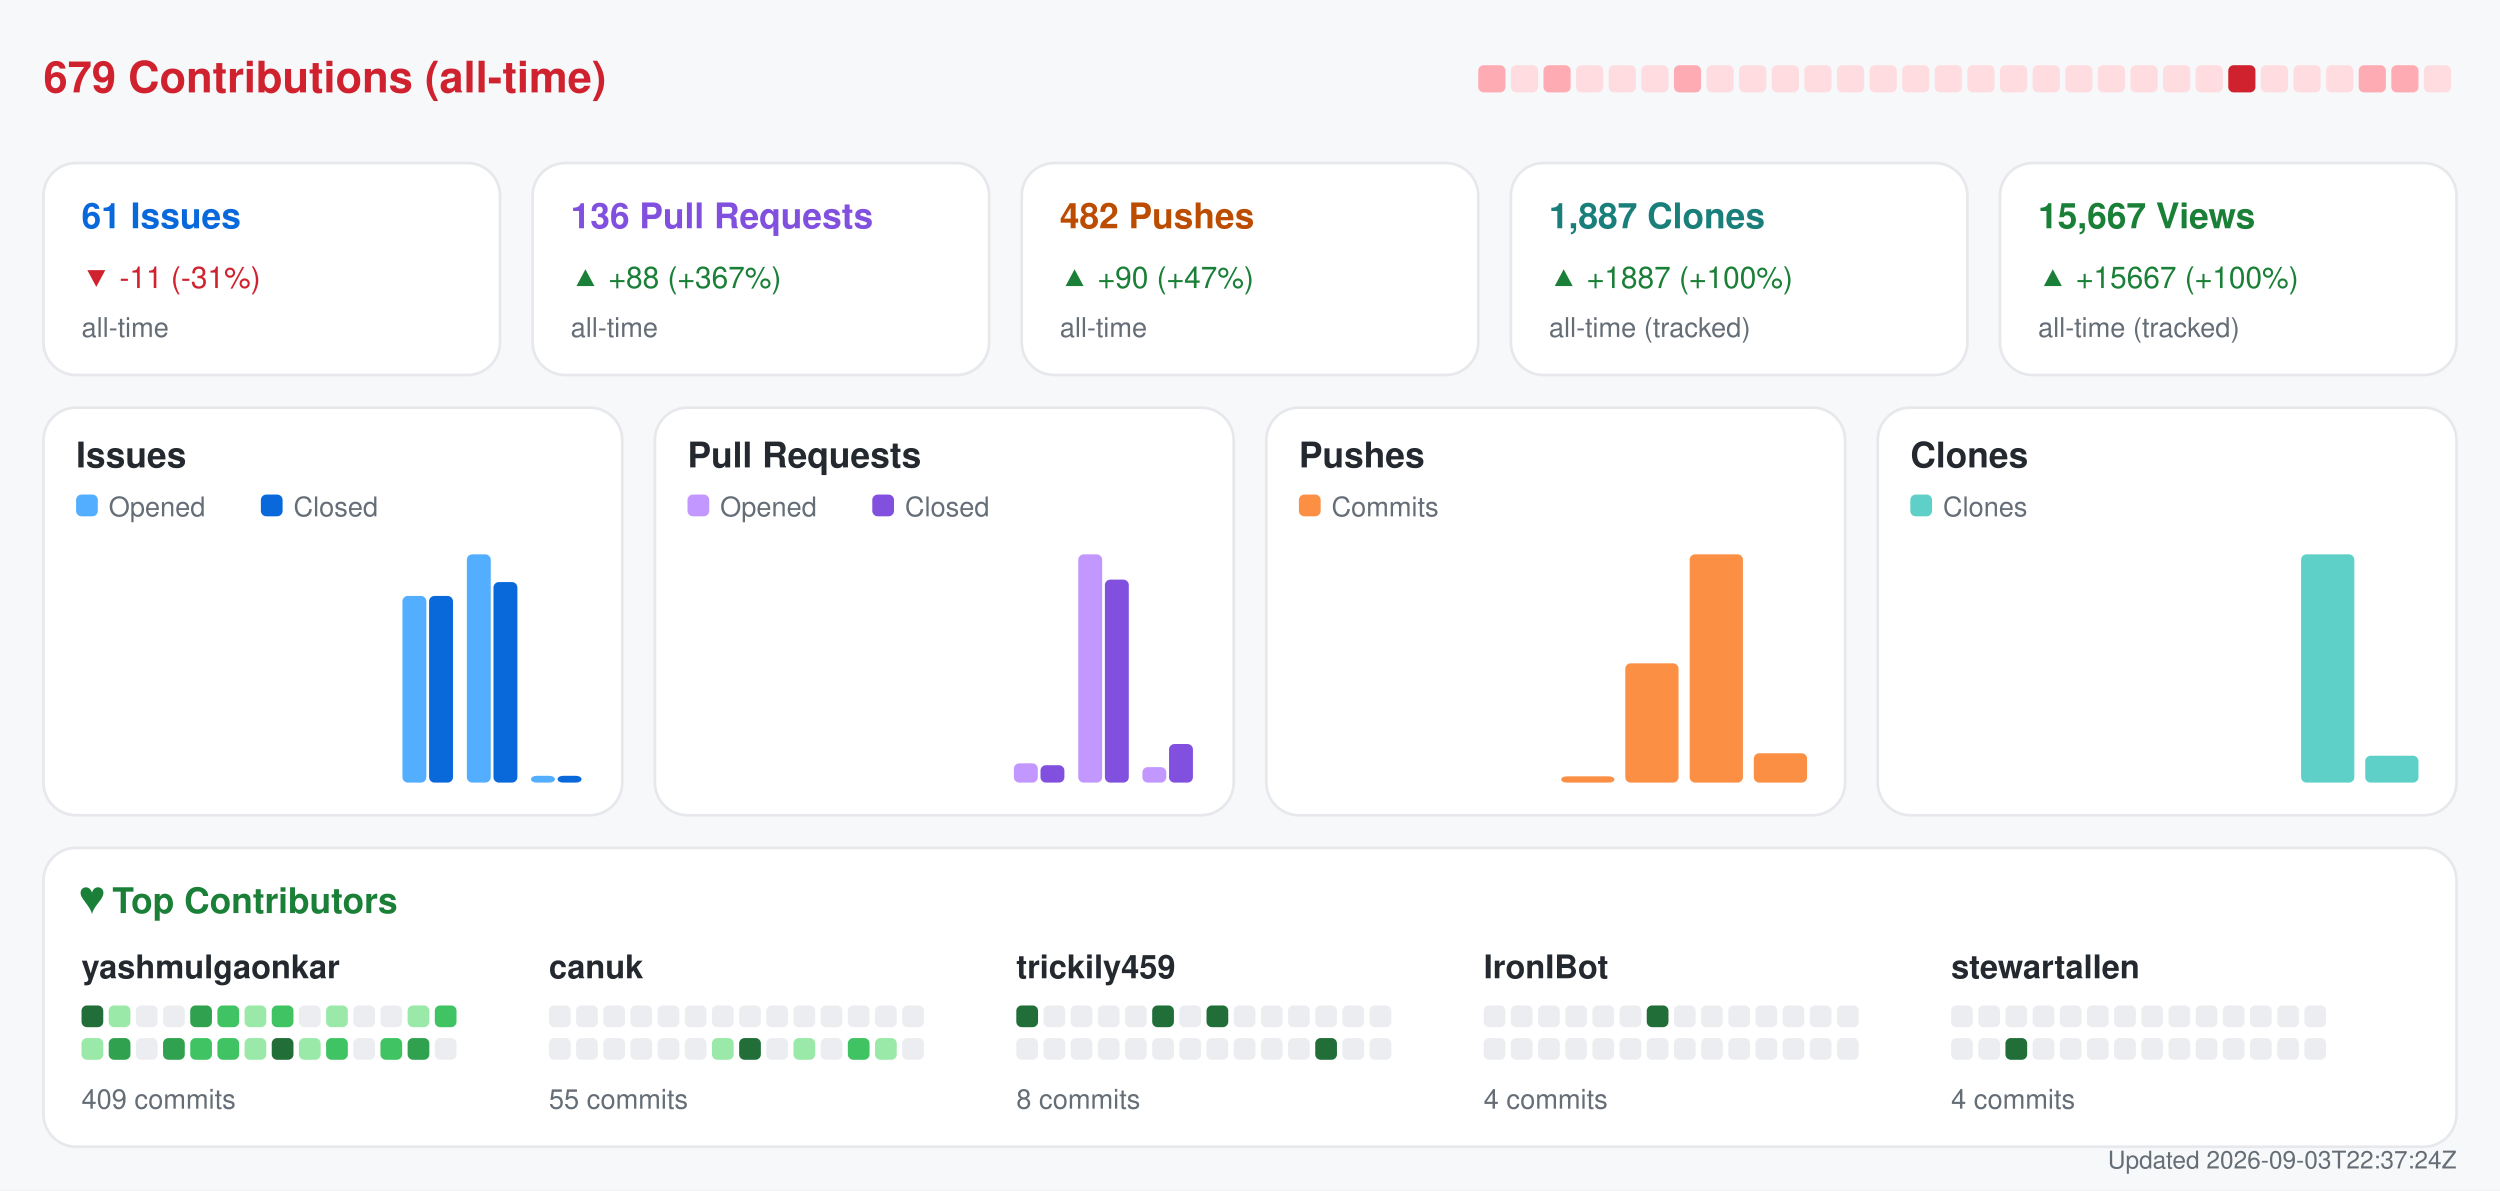
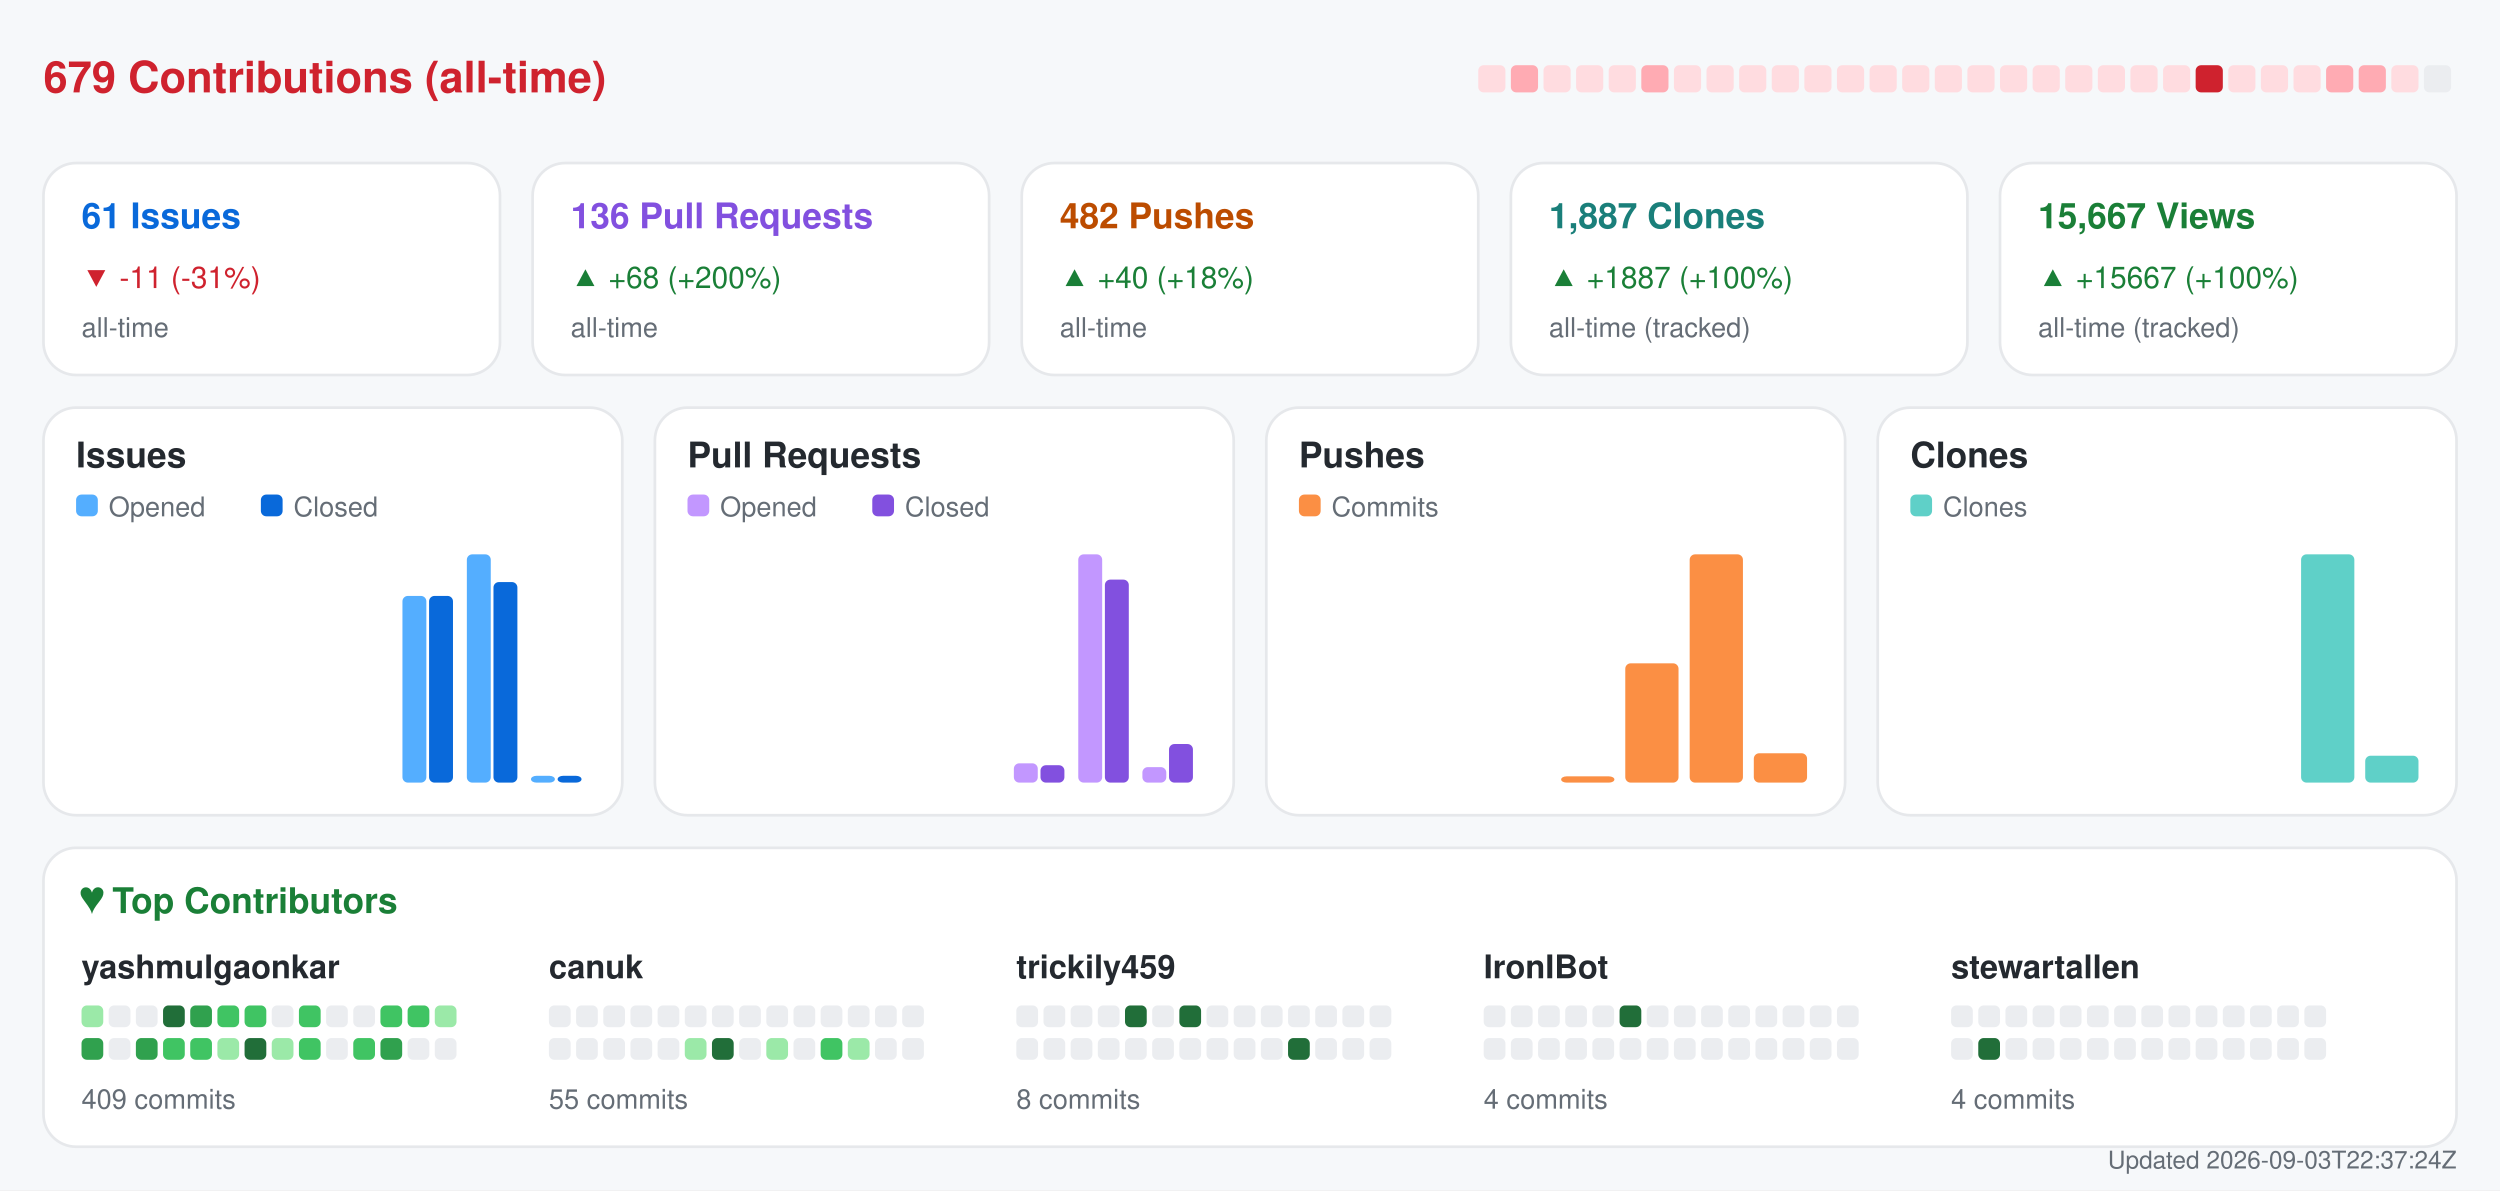
<svg xmlns="http://www.w3.org/2000/svg" width="920" height="438" viewBox="0 0 920 438" role="img" aria-label="Repository analytics for yashmulgaonkar/FlightScnr_Pi">
  <rect x="0.0" y="0.0" width="920.0" height="438.0" rx="0" fill="#f6f8fa" />
  <text x="16.0" y="34.0" fill="#cf222e" font-size="16" font-family="-apple-system,BlinkMacSystemFont,Segoe UI,Helvetica,Arial,sans-serif" font-weight="600" text-anchor="start">679 Contributions (all-time)</text>
-   <rect x="544.0" y="24.0" width="10.0" height="10.0" rx="2" fill="#ffabb3" />
-   <rect x="556.0" y="24.0" width="10.0" height="10.0" rx="2" fill="#ffdce0" />
-   <rect x="568.0" y="24.0" width="10.0" height="10.0" rx="2" fill="#ffabb3" />
+   <rect x="544.0" y="24.0" width="10.0" height="10.0" rx="2" fill="#ffdce0" />
+   <rect x="556.0" y="24.0" width="10.0" height="10.0" rx="2" fill="#ffabb3" />
+   <rect x="568.0" y="24.0" width="10.0" height="10.0" rx="2" fill="#ffdce0" />
  <rect x="580.0" y="24.0" width="10.0" height="10.0" rx="2" fill="#ffdce0" />
  <rect x="592.0" y="24.0" width="10.0" height="10.0" rx="2" fill="#ffdce0" />
-   <rect x="604.0" y="24.0" width="10.0" height="10.0" rx="2" fill="#ffdce0" />
-   <rect x="616.0" y="24.0" width="10.0" height="10.0" rx="2" fill="#ffabb3" />
+   <rect x="604.0" y="24.0" width="10.0" height="10.0" rx="2" fill="#ffabb3" />
+   <rect x="616.0" y="24.0" width="10.0" height="10.0" rx="2" fill="#ffdce0" />
  <rect x="628.0" y="24.0" width="10.0" height="10.0" rx="2" fill="#ffdce0" />
  <rect x="640.0" y="24.0" width="10.0" height="10.0" rx="2" fill="#ffdce0" />
  <rect x="652.0" y="24.0" width="10.0" height="10.0" rx="2" fill="#ffdce0" />
  <rect x="664.0" y="24.0" width="10.0" height="10.0" rx="2" fill="#ffdce0" />
  <rect x="676.0" y="24.0" width="10.0" height="10.0" rx="2" fill="#ffdce0" />
  <rect x="688.0" y="24.0" width="10.0" height="10.0" rx="2" fill="#ffdce0" />
  <rect x="700.0" y="24.0" width="10.0" height="10.0" rx="2" fill="#ffdce0" />
  <rect x="712.0" y="24.0" width="10.0" height="10.0" rx="2" fill="#ffdce0" />
  <rect x="724.0" y="24.0" width="10.0" height="10.0" rx="2" fill="#ffdce0" />
  <rect x="736.0" y="24.0" width="10.0" height="10.0" rx="2" fill="#ffdce0" />
  <rect x="748.0" y="24.0" width="10.0" height="10.0" rx="2" fill="#ffdce0" />
  <rect x="760.0" y="24.0" width="10.0" height="10.0" rx="2" fill="#ffdce0" />
  <rect x="772.0" y="24.0" width="10.0" height="10.0" rx="2" fill="#ffdce0" />
  <rect x="784.0" y="24.0" width="10.0" height="10.0" rx="2" fill="#ffdce0" />
  <rect x="796.0" y="24.0" width="10.0" height="10.0" rx="2" fill="#ffdce0" />
-   <rect x="808.0" y="24.0" width="10.0" height="10.0" rx="2" fill="#ffdce0" />
-   <rect x="820.0" y="24.0" width="10.0" height="10.0" rx="2" fill="#cf222e" />
+   <rect x="808.0" y="24.0" width="10.0" height="10.0" rx="2" fill="#cf222e" />
+   <rect x="820.0" y="24.0" width="10.0" height="10.0" rx="2" fill="#ffdce0" />
  <rect x="832.0" y="24.0" width="10.0" height="10.0" rx="2" fill="#ffdce0" />
  <rect x="844.0" y="24.0" width="10.0" height="10.0" rx="2" fill="#ffdce0" />
-   <rect x="856.0" y="24.0" width="10.0" height="10.0" rx="2" fill="#ffdce0" />
+   <rect x="856.0" y="24.0" width="10.0" height="10.0" rx="2" fill="#ffabb3" />
  <rect x="868.0" y="24.0" width="10.0" height="10.0" rx="2" fill="#ffabb3" />
-   <rect x="880.0" y="24.0" width="10.0" height="10.0" rx="2" fill="#ffabb3" />
-   <rect x="892.0" y="24.0" width="10.0" height="10.0" rx="2" fill="#ffdce0" />
+   <rect x="880.0" y="24.0" width="10.0" height="10.0" rx="2" fill="#ffdce0" />
+   <rect x="892.0" y="24.0" width="10.0" height="10.0" rx="2" fill="#ebedf0" />
  <rect x="16.0" y="60.0" width="168.0" height="78.0" rx="12" fill="#ffffff" stroke="#e6e8eb" />
  <text x="30.0" y="84.0" fill="#0969da" font-size="13" font-family="-apple-system,BlinkMacSystemFont,Segoe UI,Helvetica,Arial,sans-serif" font-weight="600" text-anchor="start">61 Issues</text>
  <text x="30.0" y="106.0" fill="#cf222e" font-size="11" font-family="-apple-system,BlinkMacSystemFont,Segoe UI,Helvetica,Arial,sans-serif" font-weight="400" text-anchor="start">▼ -11 (-31%)</text>
  <text x="30.0" y="124.0" fill="#656d76" font-size="10" font-family="-apple-system,BlinkMacSystemFont,Segoe UI,Helvetica,Arial,sans-serif" font-weight="400" text-anchor="start">all-time</text>
  <rect x="196.0" y="60.0" width="168.0" height="78.0" rx="12" fill="#ffffff" stroke="#e6e8eb" />
  <text x="210.0" y="84.0" fill="#8250df" font-size="13" font-family="-apple-system,BlinkMacSystemFont,Segoe UI,Helvetica,Arial,sans-serif" font-weight="600" text-anchor="start">136 Pull Requests</text>
-   <text x="210.0" y="106.0" fill="#1a7f37" font-size="11" font-family="-apple-system,BlinkMacSystemFont,Segoe UI,Helvetica,Arial,sans-serif" font-weight="400" text-anchor="start">▲ +88 (+367%)</text>
+   <text x="210.0" y="106.0" fill="#1a7f37" font-size="11" font-family="-apple-system,BlinkMacSystemFont,Segoe UI,Helvetica,Arial,sans-serif" font-weight="400" text-anchor="start">▲ +68 (+200%)</text>
  <text x="210.0" y="124.0" fill="#656d76" font-size="10" font-family="-apple-system,BlinkMacSystemFont,Segoe UI,Helvetica,Arial,sans-serif" font-weight="400" text-anchor="start">all-time</text>
  <rect x="376.0" y="60.0" width="168.0" height="78.0" rx="12" fill="#ffffff" stroke="#e6e8eb" />
  <text x="390.0" y="84.0" fill="#bc4c00" font-size="13" font-family="-apple-system,BlinkMacSystemFont,Segoe UI,Helvetica,Arial,sans-serif" font-weight="600" text-anchor="start">482 Pushes</text>
-   <text x="390.0" y="106.0" fill="#1a7f37" font-size="11" font-family="-apple-system,BlinkMacSystemFont,Segoe UI,Helvetica,Arial,sans-serif" font-weight="400" text-anchor="start">▲ +90 (+47%)</text>
+   <text x="390.0" y="106.0" fill="#1a7f37" font-size="11" font-family="-apple-system,BlinkMacSystemFont,Segoe UI,Helvetica,Arial,sans-serif" font-weight="400" text-anchor="start">▲ +40 (+18%)</text>
  <text x="390.0" y="124.0" fill="#656d76" font-size="10" font-family="-apple-system,BlinkMacSystemFont,Segoe UI,Helvetica,Arial,sans-serif" font-weight="400" text-anchor="start">all-time</text>
  <rect x="556.0" y="60.0" width="168.0" height="78.0" rx="12" fill="#ffffff" stroke="#e6e8eb" />
  <text x="570.0" y="84.0" fill="#1a7f7a" font-size="13" font-family="-apple-system,BlinkMacSystemFont,Segoe UI,Helvetica,Arial,sans-serif" font-weight="600" text-anchor="start">1,887 Clones</text>
  <text x="570.0" y="106.0" fill="#1a7f37" font-size="11" font-family="-apple-system,BlinkMacSystemFont,Segoe UI,Helvetica,Arial,sans-serif" font-weight="400" text-anchor="start">▲ +1887 (+100%)</text>
  <text x="570.0" y="124.0" fill="#656d76" font-size="10" font-family="-apple-system,BlinkMacSystemFont,Segoe UI,Helvetica,Arial,sans-serif" font-weight="400" text-anchor="start">all-time (tracked)</text>
  <rect x="736.0" y="60.0" width="168.0" height="78.0" rx="12" fill="#ffffff" stroke="#e6e8eb" />
  <text x="750.0" y="84.0" fill="#1a7f37" font-size="13" font-family="-apple-system,BlinkMacSystemFont,Segoe UI,Helvetica,Arial,sans-serif" font-weight="600" text-anchor="start">15,667 Views</text>
  <text x="750.0" y="106.0" fill="#1a7f37" font-size="11" font-family="-apple-system,BlinkMacSystemFont,Segoe UI,Helvetica,Arial,sans-serif" font-weight="400" text-anchor="start">▲ +15667 (+100%)</text>
  <text x="750.0" y="124.0" fill="#656d76" font-size="10" font-family="-apple-system,BlinkMacSystemFont,Segoe UI,Helvetica,Arial,sans-serif" font-weight="400" text-anchor="start">all-time (tracked)</text>
  <rect x="16.0" y="150.0" width="213.0" height="150.0" rx="12" fill="#ffffff" stroke="#e6e8eb" />
  <text x="28.0" y="172.0" fill="#24292f" font-size="13" font-family="-apple-system,BlinkMacSystemFont,Segoe UI,Helvetica,Arial,sans-serif" font-weight="600" text-anchor="start">Issues</text>
  <rect x="28.0" y="182.0" width="8.0" height="8.0" rx="2" fill="#54aeff" />
  <text x="40.0" y="190.0" fill="#656d76" font-size="10" font-family="-apple-system,BlinkMacSystemFont,Segoe UI,Helvetica,Arial,sans-serif" font-weight="400" text-anchor="start">Opened</text>
  <rect x="96.0" y="182.0" width="8.0" height="8.0" rx="2" fill="#0969da" />
  <text x="108.0" y="190.0" fill="#656d76" font-size="10" font-family="-apple-system,BlinkMacSystemFont,Segoe UI,Helvetica,Arial,sans-serif" font-weight="400" text-anchor="start">Closed</text>
  <rect x="30.0" y="288.0" width="8.8" height="0.0" rx="2" fill="#54aeff" />
  <rect x="39.8" y="288.0" width="8.8" height="0.0" rx="2" fill="#0969da" />
  <rect x="53.6" y="288.0" width="8.8" height="0.0" rx="2" fill="#54aeff" />
  <rect x="63.4" y="288.0" width="8.8" height="0.0" rx="2" fill="#0969da" />
  <rect x="77.2" y="288.0" width="8.8" height="0.0" rx="2" fill="#54aeff" />
  <rect x="87.1" y="288.0" width="8.8" height="0.0" rx="2" fill="#0969da" />
  <rect x="100.9" y="288.0" width="8.8" height="0.0" rx="2" fill="#54aeff" />
  <rect x="110.7" y="288.0" width="8.8" height="0.0" rx="2" fill="#0969da" />
  <rect x="124.5" y="288.0" width="8.8" height="0.0" rx="2" fill="#54aeff" />
  <rect x="134.3" y="288.0" width="8.8" height="0.0" rx="2" fill="#0969da" />
  <rect x="148.1" y="219.3" width="8.8" height="68.7" rx="2" fill="#54aeff" />
  <rect x="157.9" y="219.3" width="8.8" height="68.7" rx="2" fill="#0969da" />
  <rect x="171.8" y="204.0" width="8.8" height="84.0" rx="2" fill="#54aeff" />
  <rect x="181.6" y="214.2" width="8.8" height="73.8" rx="2" fill="#0969da" />
  <rect x="195.4" y="285.5" width="8.8" height="2.5" rx="2" fill="#54aeff" />
  <rect x="205.2" y="285.5" width="8.8" height="2.5" rx="2" fill="#0969da" />
  <rect x="241.0" y="150.0" width="213.0" height="150.0" rx="12" fill="#ffffff" stroke="#e6e8eb" />
  <text x="253.0" y="172.0" fill="#24292f" font-size="13" font-family="-apple-system,BlinkMacSystemFont,Segoe UI,Helvetica,Arial,sans-serif" font-weight="600" text-anchor="start">Pull Requests</text>
  <rect x="253.0" y="182.0" width="8.0" height="8.0" rx="2" fill="#c297ff" />
  <text x="265.0" y="190.0" fill="#656d76" font-size="10" font-family="-apple-system,BlinkMacSystemFont,Segoe UI,Helvetica,Arial,sans-serif" font-weight="400" text-anchor="start">Opened</text>
  <rect x="321.0" y="182.0" width="8.0" height="8.0" rx="2" fill="#8250df" />
  <text x="333.0" y="190.0" fill="#656d76" font-size="10" font-family="-apple-system,BlinkMacSystemFont,Segoe UI,Helvetica,Arial,sans-serif" font-weight="400" text-anchor="start">Closed</text>
  <rect x="255.0" y="288.0" width="8.8" height="0.0" rx="2" fill="#c297ff" />
  <rect x="264.8" y="288.0" width="8.8" height="0.0" rx="2" fill="#8250df" />
  <rect x="278.6" y="288.0" width="8.8" height="0.0" rx="2" fill="#c297ff" />
  <rect x="288.4" y="288.0" width="8.8" height="0.0" rx="2" fill="#8250df" />
  <rect x="302.2" y="288.0" width="8.8" height="0.0" rx="2" fill="#c297ff" />
  <rect x="312.1" y="288.0" width="8.8" height="0.0" rx="2" fill="#8250df" />
  <rect x="325.9" y="288.0" width="8.8" height="0.0" rx="2" fill="#c297ff" />
  <rect x="335.7" y="288.0" width="8.8" height="0.0" rx="2" fill="#8250df" />
  <rect x="349.5" y="288.0" width="8.8" height="0.0" rx="2" fill="#c297ff" />
  <rect x="359.3" y="288.0" width="8.8" height="0.0" rx="2" fill="#8250df" />
  <rect x="373.1" y="280.9" width="8.8" height="7.1" rx="2" fill="#c297ff" />
  <rect x="382.9" y="281.6" width="8.8" height="6.4" rx="2" fill="#8250df" />
  <rect x="396.8" y="204.0" width="8.8" height="84.0" rx="2" fill="#c297ff" />
  <rect x="406.6" y="213.3" width="8.8" height="74.7" rx="2" fill="#8250df" />
  <rect x="420.4" y="282.3" width="8.8" height="5.7" rx="2" fill="#c297ff" />
  <rect x="430.2" y="273.8" width="8.8" height="14.2" rx="2" fill="#8250df" />
  <rect x="466.0" y="150.0" width="213.0" height="150.0" rx="12" fill="#ffffff" stroke="#e6e8eb" />
  <text x="478.0" y="172.0" fill="#24292f" font-size="13" font-family="-apple-system,BlinkMacSystemFont,Segoe UI,Helvetica,Arial,sans-serif" font-weight="600" text-anchor="start">Pushes</text>
  <rect x="478.0" y="182.0" width="8.0" height="8.0" rx="2" fill="#fb8f44" />
  <text x="490.0" y="190.0" fill="#656d76" font-size="10" font-family="-apple-system,BlinkMacSystemFont,Segoe UI,Helvetica,Arial,sans-serif" font-weight="400" text-anchor="start">Commits</text>
  <rect x="480.0" y="288.0" width="19.6" height="0.0" rx="2" fill="#fb8f44" />
  <rect x="503.6" y="288.0" width="19.6" height="0.0" rx="2" fill="#fb8f44" />
  <rect x="527.2" y="288.0" width="19.6" height="0.0" rx="2" fill="#fb8f44" />
  <rect x="550.9" y="288.0" width="19.6" height="0.0" rx="2" fill="#fb8f44" />
  <rect x="574.5" y="285.7" width="19.6" height="2.3" rx="2" fill="#fb8f44" />
  <rect x="598.1" y="244.1" width="19.6" height="43.9" rx="2" fill="#fb8f44" />
  <rect x="621.8" y="204.0" width="19.6" height="84.0" rx="2" fill="#fb8f44" />
  <rect x="645.4" y="277.2" width="19.6" height="10.8" rx="2" fill="#fb8f44" />
  <rect x="691.0" y="150.0" width="213.0" height="150.0" rx="12" fill="#ffffff" stroke="#e6e8eb" />
  <text x="703.0" y="172.0" fill="#24292f" font-size="13" font-family="-apple-system,BlinkMacSystemFont,Segoe UI,Helvetica,Arial,sans-serif" font-weight="600" text-anchor="start">Clones</text>
  <rect x="703.0" y="182.0" width="8.0" height="8.0" rx="2" fill="#5fd0c8" />
  <text x="715.0" y="190.0" fill="#656d76" font-size="10" font-family="-apple-system,BlinkMacSystemFont,Segoe UI,Helvetica,Arial,sans-serif" font-weight="400" text-anchor="start">Clones</text>
  <rect x="705.0" y="288.0" width="19.6" height="0.0" rx="2" fill="#5fd0c8" />
  <rect x="728.6" y="288.0" width="19.6" height="0.0" rx="2" fill="#5fd0c8" />
  <rect x="752.2" y="288.0" width="19.6" height="0.0" rx="2" fill="#5fd0c8" />
  <rect x="775.9" y="288.0" width="19.6" height="0.0" rx="2" fill="#5fd0c8" />
  <rect x="799.5" y="288.0" width="19.6" height="0.0" rx="2" fill="#5fd0c8" />
  <rect x="823.1" y="288.0" width="19.6" height="0.0" rx="2" fill="#5fd0c8" />
  <rect x="846.8" y="204.0" width="19.6" height="84.0" rx="2" fill="#5fd0c8" />
  <rect x="870.4" y="278.1" width="19.6" height="9.9" rx="2" fill="#5fd0c8" />
  <rect x="16.0" y="312.0" width="888.0" height="110.0" rx="12" fill="#ffffff" stroke="#e6e8eb" />
  <text x="30.0" y="336.0" fill="#1a7f37" font-size="13" font-family="-apple-system,BlinkMacSystemFont,Segoe UI,Helvetica,Arial,sans-serif" font-weight="600" text-anchor="start">♥  Top Contributors</text>
  <text x="30.0" y="360.0" fill="#24292f" font-size="12" font-family="-apple-system,BlinkMacSystemFont,Segoe UI,Helvetica,Arial,sans-serif" font-weight="600" text-anchor="start">yashmulgaonkar</text>
-   <rect x="30.0" y="370.0" width="8.0" height="8.0" rx="2" fill="#216e39" />
-   <rect x="40.0" y="370.0" width="8.0" height="8.0" rx="2" fill="#9be9a8" />
+   <rect x="30.0" y="370.0" width="8.0" height="8.0" rx="2" fill="#9be9a8" />
+   <rect x="40.0" y="370.0" width="8.0" height="8.0" rx="2" fill="#ebedf0" />
  <rect x="50.0" y="370.0" width="8.0" height="8.0" rx="2" fill="#ebedf0" />
-   <rect x="60.0" y="370.0" width="8.0" height="8.0" rx="2" fill="#ebedf0" />
+   <rect x="60.0" y="370.0" width="8.0" height="8.0" rx="2" fill="#216e39" />
  <rect x="70.0" y="370.0" width="8.0" height="8.0" rx="2" fill="#30a14e" />
  <rect x="80.0" y="370.0" width="8.0" height="8.0" rx="2" fill="#40c463" />
-   <rect x="90.0" y="370.0" width="8.0" height="8.0" rx="2" fill="#9be9a8" />
-   <rect x="100.0" y="370.0" width="8.0" height="8.0" rx="2" fill="#40c463" />
-   <rect x="110.0" y="370.0" width="8.0" height="8.0" rx="2" fill="#ebedf0" />
-   <rect x="120.0" y="370.0" width="8.0" height="8.0" rx="2" fill="#9be9a8" />
+   <rect x="90.0" y="370.0" width="8.0" height="8.0" rx="2" fill="#40c463" />
+   <rect x="100.0" y="370.0" width="8.0" height="8.0" rx="2" fill="#ebedf0" />
+   <rect x="110.0" y="370.0" width="8.0" height="8.0" rx="2" fill="#40c463" />
+   <rect x="120.0" y="370.0" width="8.0" height="8.0" rx="2" fill="#ebedf0" />
  <rect x="130.0" y="370.0" width="8.0" height="8.0" rx="2" fill="#ebedf0" />
-   <rect x="140.0" y="370.0" width="8.0" height="8.0" rx="2" fill="#ebedf0" />
-   <rect x="150.0" y="370.0" width="8.0" height="8.0" rx="2" fill="#9be9a8" />
-   <rect x="160.0" y="370.0" width="8.0" height="8.0" rx="2" fill="#40c463" />
-   <rect x="30.0" y="382.0" width="8.0" height="8.0" rx="2" fill="#9be9a8" />
-   <rect x="40.0" y="382.0" width="8.0" height="8.0" rx="2" fill="#30a14e" />
-   <rect x="50.0" y="382.0" width="8.0" height="8.0" rx="2" fill="#ebedf0" />
-   <rect x="60.0" y="382.0" width="8.0" height="8.0" rx="2" fill="#30a14e" />
+   <rect x="140.0" y="370.0" width="8.0" height="8.0" rx="2" fill="#40c463" />
+   <rect x="150.0" y="370.0" width="8.0" height="8.0" rx="2" fill="#40c463" />
+   <rect x="160.0" y="370.0" width="8.0" height="8.0" rx="2" fill="#9be9a8" />
+   <rect x="30.0" y="382.0" width="8.0" height="8.0" rx="2" fill="#30a14e" />
+   <rect x="40.0" y="382.0" width="8.0" height="8.0" rx="2" fill="#ebedf0" />
+   <rect x="50.0" y="382.0" width="8.0" height="8.0" rx="2" fill="#30a14e" />
+   <rect x="60.0" y="382.0" width="8.0" height="8.0" rx="2" fill="#40c463" />
  <rect x="70.0" y="382.0" width="8.0" height="8.0" rx="2" fill="#40c463" />
-   <rect x="80.0" y="382.0" width="8.0" height="8.0" rx="2" fill="#40c463" />
-   <rect x="90.0" y="382.0" width="8.0" height="8.0" rx="2" fill="#9be9a8" />
-   <rect x="100.0" y="382.0" width="8.0" height="8.0" rx="2" fill="#216e39" />
-   <rect x="110.0" y="382.0" width="8.0" height="8.0" rx="2" fill="#9be9a8" />
-   <rect x="120.0" y="382.0" width="8.0" height="8.0" rx="2" fill="#40c463" />
-   <rect x="130.0" y="382.0" width="8.0" height="8.0" rx="2" fill="#ebedf0" />
-   <rect x="140.0" y="382.0" width="8.0" height="8.0" rx="2" fill="#40c463" />
-   <rect x="150.0" y="382.0" width="8.0" height="8.0" rx="2" fill="#30a14e" />
+   <rect x="80.0" y="382.0" width="8.0" height="8.0" rx="2" fill="#9be9a8" />
+   <rect x="90.0" y="382.0" width="8.0" height="8.0" rx="2" fill="#216e39" />
+   <rect x="100.0" y="382.0" width="8.0" height="8.0" rx="2" fill="#9be9a8" />
+   <rect x="110.0" y="382.0" width="8.0" height="8.0" rx="2" fill="#40c463" />
+   <rect x="120.0" y="382.0" width="8.0" height="8.0" rx="2" fill="#ebedf0" />
+   <rect x="130.0" y="382.0" width="8.0" height="8.0" rx="2" fill="#40c463" />
+   <rect x="140.0" y="382.0" width="8.0" height="8.0" rx="2" fill="#30a14e" />
+   <rect x="150.0" y="382.0" width="8.0" height="8.0" rx="2" fill="#ebedf0" />
  <rect x="160.0" y="382.0" width="8.0" height="8.0" rx="2" fill="#ebedf0" />
  <text x="30.0" y="408.0" fill="#656d76" font-size="10" font-family="-apple-system,BlinkMacSystemFont,Segoe UI,Helvetica,Arial,sans-serif" font-weight="400" text-anchor="start">409 commits</text>
  <text x="202.0" y="360.0" fill="#24292f" font-size="12" font-family="-apple-system,BlinkMacSystemFont,Segoe UI,Helvetica,Arial,sans-serif" font-weight="600" text-anchor="start">canuk</text>
  <rect x="202.0" y="370.0" width="8.0" height="8.0" rx="2" fill="#ebedf0" />
  <rect x="212.0" y="370.0" width="8.0" height="8.0" rx="2" fill="#ebedf0" />
  <rect x="222.0" y="370.0" width="8.0" height="8.0" rx="2" fill="#ebedf0" />
  <rect x="232.0" y="370.0" width="8.0" height="8.0" rx="2" fill="#ebedf0" />
  <rect x="242.0" y="370.0" width="8.0" height="8.0" rx="2" fill="#ebedf0" />
  <rect x="252.0" y="370.0" width="8.0" height="8.0" rx="2" fill="#ebedf0" />
  <rect x="262.0" y="370.0" width="8.0" height="8.0" rx="2" fill="#ebedf0" />
  <rect x="272.0" y="370.0" width="8.0" height="8.0" rx="2" fill="#ebedf0" />
  <rect x="282.0" y="370.0" width="8.0" height="8.0" rx="2" fill="#ebedf0" />
  <rect x="292.0" y="370.0" width="8.0" height="8.0" rx="2" fill="#ebedf0" />
  <rect x="302.0" y="370.0" width="8.0" height="8.0" rx="2" fill="#ebedf0" />
  <rect x="312.0" y="370.0" width="8.0" height="8.0" rx="2" fill="#ebedf0" />
  <rect x="322.0" y="370.0" width="8.0" height="8.0" rx="2" fill="#ebedf0" />
  <rect x="332.0" y="370.0" width="8.0" height="8.0" rx="2" fill="#ebedf0" />
  <rect x="202.0" y="382.0" width="8.0" height="8.0" rx="2" fill="#ebedf0" />
  <rect x="212.0" y="382.0" width="8.0" height="8.0" rx="2" fill="#ebedf0" />
  <rect x="222.0" y="382.0" width="8.0" height="8.0" rx="2" fill="#ebedf0" />
  <rect x="232.0" y="382.0" width="8.0" height="8.0" rx="2" fill="#ebedf0" />
  <rect x="242.0" y="382.0" width="8.0" height="8.0" rx="2" fill="#ebedf0" />
-   <rect x="252.0" y="382.0" width="8.0" height="8.0" rx="2" fill="#ebedf0" />
-   <rect x="262.0" y="382.0" width="8.0" height="8.0" rx="2" fill="#9be9a8" />
-   <rect x="272.0" y="382.0" width="8.0" height="8.0" rx="2" fill="#216e39" />
-   <rect x="282.0" y="382.0" width="8.0" height="8.0" rx="2" fill="#ebedf0" />
-   <rect x="292.0" y="382.0" width="8.0" height="8.0" rx="2" fill="#9be9a8" />
-   <rect x="302.0" y="382.0" width="8.0" height="8.0" rx="2" fill="#ebedf0" />
-   <rect x="312.0" y="382.0" width="8.0" height="8.0" rx="2" fill="#40c463" />
-   <rect x="322.0" y="382.0" width="8.0" height="8.0" rx="2" fill="#9be9a8" />
+   <rect x="252.0" y="382.0" width="8.0" height="8.0" rx="2" fill="#9be9a8" />
+   <rect x="262.0" y="382.0" width="8.0" height="8.0" rx="2" fill="#216e39" />
+   <rect x="272.0" y="382.0" width="8.0" height="8.0" rx="2" fill="#ebedf0" />
+   <rect x="282.0" y="382.0" width="8.0" height="8.0" rx="2" fill="#9be9a8" />
+   <rect x="292.0" y="382.0" width="8.0" height="8.0" rx="2" fill="#ebedf0" />
+   <rect x="302.0" y="382.0" width="8.0" height="8.0" rx="2" fill="#40c463" />
+   <rect x="312.0" y="382.0" width="8.0" height="8.0" rx="2" fill="#9be9a8" />
+   <rect x="322.0" y="382.0" width="8.0" height="8.0" rx="2" fill="#ebedf0" />
  <rect x="332.0" y="382.0" width="8.0" height="8.0" rx="2" fill="#ebedf0" />
  <text x="202.0" y="408.0" fill="#656d76" font-size="10" font-family="-apple-system,BlinkMacSystemFont,Segoe UI,Helvetica,Arial,sans-serif" font-weight="400" text-anchor="start">55 commits</text>
  <text x="374.0" y="360.0" fill="#24292f" font-size="12" font-family="-apple-system,BlinkMacSystemFont,Segoe UI,Helvetica,Arial,sans-serif" font-weight="600" text-anchor="start">trickily459</text>
-   <rect x="374.0" y="370.0" width="8.0" height="8.0" rx="2" fill="#216e39" />
+   <rect x="374.0" y="370.0" width="8.0" height="8.0" rx="2" fill="#ebedf0" />
  <rect x="384.0" y="370.0" width="8.0" height="8.0" rx="2" fill="#ebedf0" />
  <rect x="394.0" y="370.0" width="8.0" height="8.0" rx="2" fill="#ebedf0" />
  <rect x="404.0" y="370.0" width="8.0" height="8.0" rx="2" fill="#ebedf0" />
-   <rect x="414.0" y="370.0" width="8.0" height="8.0" rx="2" fill="#ebedf0" />
-   <rect x="424.0" y="370.0" width="8.0" height="8.0" rx="2" fill="#216e39" />
-   <rect x="434.0" y="370.0" width="8.0" height="8.0" rx="2" fill="#ebedf0" />
-   <rect x="444.0" y="370.0" width="8.0" height="8.0" rx="2" fill="#216e39" />
+   <rect x="414.0" y="370.0" width="8.0" height="8.0" rx="2" fill="#216e39" />
+   <rect x="424.0" y="370.0" width="8.0" height="8.0" rx="2" fill="#ebedf0" />
+   <rect x="434.0" y="370.0" width="8.0" height="8.0" rx="2" fill="#216e39" />
+   <rect x="444.0" y="370.0" width="8.0" height="8.0" rx="2" fill="#ebedf0" />
  <rect x="454.0" y="370.0" width="8.0" height="8.0" rx="2" fill="#ebedf0" />
  <rect x="464.0" y="370.0" width="8.0" height="8.0" rx="2" fill="#ebedf0" />
  <rect x="474.0" y="370.0" width="8.0" height="8.0" rx="2" fill="#ebedf0" />
  <rect x="484.0" y="370.0" width="8.0" height="8.0" rx="2" fill="#ebedf0" />
  <rect x="494.0" y="370.0" width="8.0" height="8.0" rx="2" fill="#ebedf0" />
  <rect x="504.0" y="370.0" width="8.0" height="8.0" rx="2" fill="#ebedf0" />
  <rect x="374.0" y="382.0" width="8.0" height="8.0" rx="2" fill="#ebedf0" />
  <rect x="384.0" y="382.0" width="8.0" height="8.0" rx="2" fill="#ebedf0" />
  <rect x="394.0" y="382.0" width="8.0" height="8.0" rx="2" fill="#ebedf0" />
  <rect x="404.0" y="382.0" width="8.0" height="8.0" rx="2" fill="#ebedf0" />
  <rect x="414.0" y="382.0" width="8.0" height="8.0" rx="2" fill="#ebedf0" />
  <rect x="424.0" y="382.0" width="8.0" height="8.0" rx="2" fill="#ebedf0" />
  <rect x="434.0" y="382.0" width="8.0" height="8.0" rx="2" fill="#ebedf0" />
  <rect x="444.0" y="382.0" width="8.0" height="8.0" rx="2" fill="#ebedf0" />
  <rect x="454.0" y="382.0" width="8.0" height="8.0" rx="2" fill="#ebedf0" />
  <rect x="464.0" y="382.0" width="8.0" height="8.0" rx="2" fill="#ebedf0" />
-   <rect x="474.0" y="382.0" width="8.0" height="8.0" rx="2" fill="#ebedf0" />
-   <rect x="484.0" y="382.0" width="8.0" height="8.0" rx="2" fill="#216e39" />
+   <rect x="474.0" y="382.0" width="8.0" height="8.0" rx="2" fill="#216e39" />
+   <rect x="484.0" y="382.0" width="8.0" height="8.0" rx="2" fill="#ebedf0" />
  <rect x="494.0" y="382.0" width="8.0" height="8.0" rx="2" fill="#ebedf0" />
  <rect x="504.0" y="382.0" width="8.0" height="8.0" rx="2" fill="#ebedf0" />
  <text x="374.0" y="408.0" fill="#656d76" font-size="10" font-family="-apple-system,BlinkMacSystemFont,Segoe UI,Helvetica,Arial,sans-serif" font-weight="400" text-anchor="start">8 commits</text>
  <text x="546.0" y="360.0" fill="#24292f" font-size="12" font-family="-apple-system,BlinkMacSystemFont,Segoe UI,Helvetica,Arial,sans-serif" font-weight="600" text-anchor="start">IronIBot</text>
  <rect x="546.0" y="370.0" width="8.0" height="8.0" rx="2" fill="#ebedf0" />
  <rect x="556.0" y="370.0" width="8.0" height="8.0" rx="2" fill="#ebedf0" />
  <rect x="566.0" y="370.0" width="8.0" height="8.0" rx="2" fill="#ebedf0" />
  <rect x="576.0" y="370.0" width="8.0" height="8.0" rx="2" fill="#ebedf0" />
  <rect x="586.0" y="370.0" width="8.0" height="8.0" rx="2" fill="#ebedf0" />
-   <rect x="596.0" y="370.0" width="8.0" height="8.0" rx="2" fill="#ebedf0" />
-   <rect x="606.0" y="370.0" width="8.0" height="8.0" rx="2" fill="#216e39" />
+   <rect x="596.0" y="370.0" width="8.0" height="8.0" rx="2" fill="#216e39" />
+   <rect x="606.0" y="370.0" width="8.0" height="8.0" rx="2" fill="#ebedf0" />
  <rect x="616.0" y="370.0" width="8.0" height="8.0" rx="2" fill="#ebedf0" />
  <rect x="626.0" y="370.0" width="8.0" height="8.0" rx="2" fill="#ebedf0" />
  <rect x="636.0" y="370.0" width="8.0" height="8.0" rx="2" fill="#ebedf0" />
  <rect x="646.0" y="370.0" width="8.0" height="8.0" rx="2" fill="#ebedf0" />
  <rect x="656.0" y="370.0" width="8.0" height="8.0" rx="2" fill="#ebedf0" />
  <rect x="666.0" y="370.0" width="8.0" height="8.0" rx="2" fill="#ebedf0" />
  <rect x="676.0" y="370.0" width="8.0" height="8.0" rx="2" fill="#ebedf0" />
  <rect x="546.0" y="382.0" width="8.0" height="8.0" rx="2" fill="#ebedf0" />
  <rect x="556.0" y="382.0" width="8.0" height="8.0" rx="2" fill="#ebedf0" />
  <rect x="566.0" y="382.0" width="8.0" height="8.0" rx="2" fill="#ebedf0" />
  <rect x="576.0" y="382.0" width="8.0" height="8.0" rx="2" fill="#ebedf0" />
  <rect x="586.0" y="382.0" width="8.0" height="8.0" rx="2" fill="#ebedf0" />
  <rect x="596.0" y="382.0" width="8.0" height="8.0" rx="2" fill="#ebedf0" />
  <rect x="606.0" y="382.0" width="8.0" height="8.0" rx="2" fill="#ebedf0" />
  <rect x="616.0" y="382.0" width="8.0" height="8.0" rx="2" fill="#ebedf0" />
  <rect x="626.0" y="382.0" width="8.0" height="8.0" rx="2" fill="#ebedf0" />
  <rect x="636.0" y="382.0" width="8.0" height="8.0" rx="2" fill="#ebedf0" />
  <rect x="646.0" y="382.0" width="8.0" height="8.0" rx="2" fill="#ebedf0" />
  <rect x="656.0" y="382.0" width="8.0" height="8.0" rx="2" fill="#ebedf0" />
  <rect x="666.0" y="382.0" width="8.0" height="8.0" rx="2" fill="#ebedf0" />
  <rect x="676.0" y="382.0" width="8.0" height="8.0" rx="2" fill="#ebedf0" />
  <text x="546.0" y="408.0" fill="#656d76" font-size="10" font-family="-apple-system,BlinkMacSystemFont,Segoe UI,Helvetica,Arial,sans-serif" font-weight="400" text-anchor="start">4 commits</text>
  <text x="718.0" y="360.0" fill="#24292f" font-size="12" font-family="-apple-system,BlinkMacSystemFont,Segoe UI,Helvetica,Arial,sans-serif" font-weight="600" text-anchor="start">stewartallen</text>
  <rect x="718.0" y="370.0" width="8.0" height="8.0" rx="2" fill="#ebedf0" />
  <rect x="728.0" y="370.0" width="8.0" height="8.0" rx="2" fill="#ebedf0" />
  <rect x="738.0" y="370.0" width="8.0" height="8.0" rx="2" fill="#ebedf0" />
  <rect x="748.0" y="370.0" width="8.0" height="8.0" rx="2" fill="#ebedf0" />
  <rect x="758.0" y="370.0" width="8.0" height="8.0" rx="2" fill="#ebedf0" />
  <rect x="768.0" y="370.0" width="8.0" height="8.0" rx="2" fill="#ebedf0" />
  <rect x="778.0" y="370.0" width="8.0" height="8.0" rx="2" fill="#ebedf0" />
  <rect x="788.0" y="370.0" width="8.0" height="8.0" rx="2" fill="#ebedf0" />
  <rect x="798.0" y="370.0" width="8.0" height="8.0" rx="2" fill="#ebedf0" />
  <rect x="808.0" y="370.0" width="8.0" height="8.0" rx="2" fill="#ebedf0" />
  <rect x="818.0" y="370.0" width="8.0" height="8.0" rx="2" fill="#ebedf0" />
  <rect x="828.0" y="370.0" width="8.0" height="8.0" rx="2" fill="#ebedf0" />
  <rect x="838.0" y="370.0" width="8.0" height="8.0" rx="2" fill="#ebedf0" />
  <rect x="848.0" y="370.0" width="8.0" height="8.0" rx="2" fill="#ebedf0" />
  <rect x="718.0" y="382.0" width="8.0" height="8.0" rx="2" fill="#ebedf0" />
-   <rect x="728.0" y="382.0" width="8.0" height="8.0" rx="2" fill="#ebedf0" />
-   <rect x="738.0" y="382.0" width="8.0" height="8.0" rx="2" fill="#216e39" />
+   <rect x="728.0" y="382.0" width="8.0" height="8.0" rx="2" fill="#216e39" />
+   <rect x="738.0" y="382.0" width="8.0" height="8.0" rx="2" fill="#ebedf0" />
  <rect x="748.0" y="382.0" width="8.0" height="8.0" rx="2" fill="#ebedf0" />
  <rect x="758.0" y="382.0" width="8.0" height="8.0" rx="2" fill="#ebedf0" />
  <rect x="768.0" y="382.0" width="8.0" height="8.0" rx="2" fill="#ebedf0" />
  <rect x="778.0" y="382.0" width="8.0" height="8.0" rx="2" fill="#ebedf0" />
  <rect x="788.0" y="382.0" width="8.0" height="8.0" rx="2" fill="#ebedf0" />
  <rect x="798.0" y="382.0" width="8.0" height="8.0" rx="2" fill="#ebedf0" />
  <rect x="808.0" y="382.0" width="8.0" height="8.0" rx="2" fill="#ebedf0" />
  <rect x="818.0" y="382.0" width="8.0" height="8.0" rx="2" fill="#ebedf0" />
  <rect x="828.0" y="382.0" width="8.0" height="8.0" rx="2" fill="#ebedf0" />
  <rect x="838.0" y="382.0" width="8.0" height="8.0" rx="2" fill="#ebedf0" />
  <rect x="848.0" y="382.0" width="8.0" height="8.0" rx="2" fill="#ebedf0" />
  <text x="718.0" y="408.0" fill="#656d76" font-size="10" font-family="-apple-system,BlinkMacSystemFont,Segoe UI,Helvetica,Arial,sans-serif" font-weight="400" text-anchor="start">4 commits</text>
  <text x="904.0" y="430.0" fill="#656d76" font-size="9" font-family="-apple-system,BlinkMacSystemFont,Segoe UI,Helvetica,Arial,sans-serif" font-weight="400" text-anchor="end">Updated 2026-09-03T22:37:24Z</text>
</svg>
